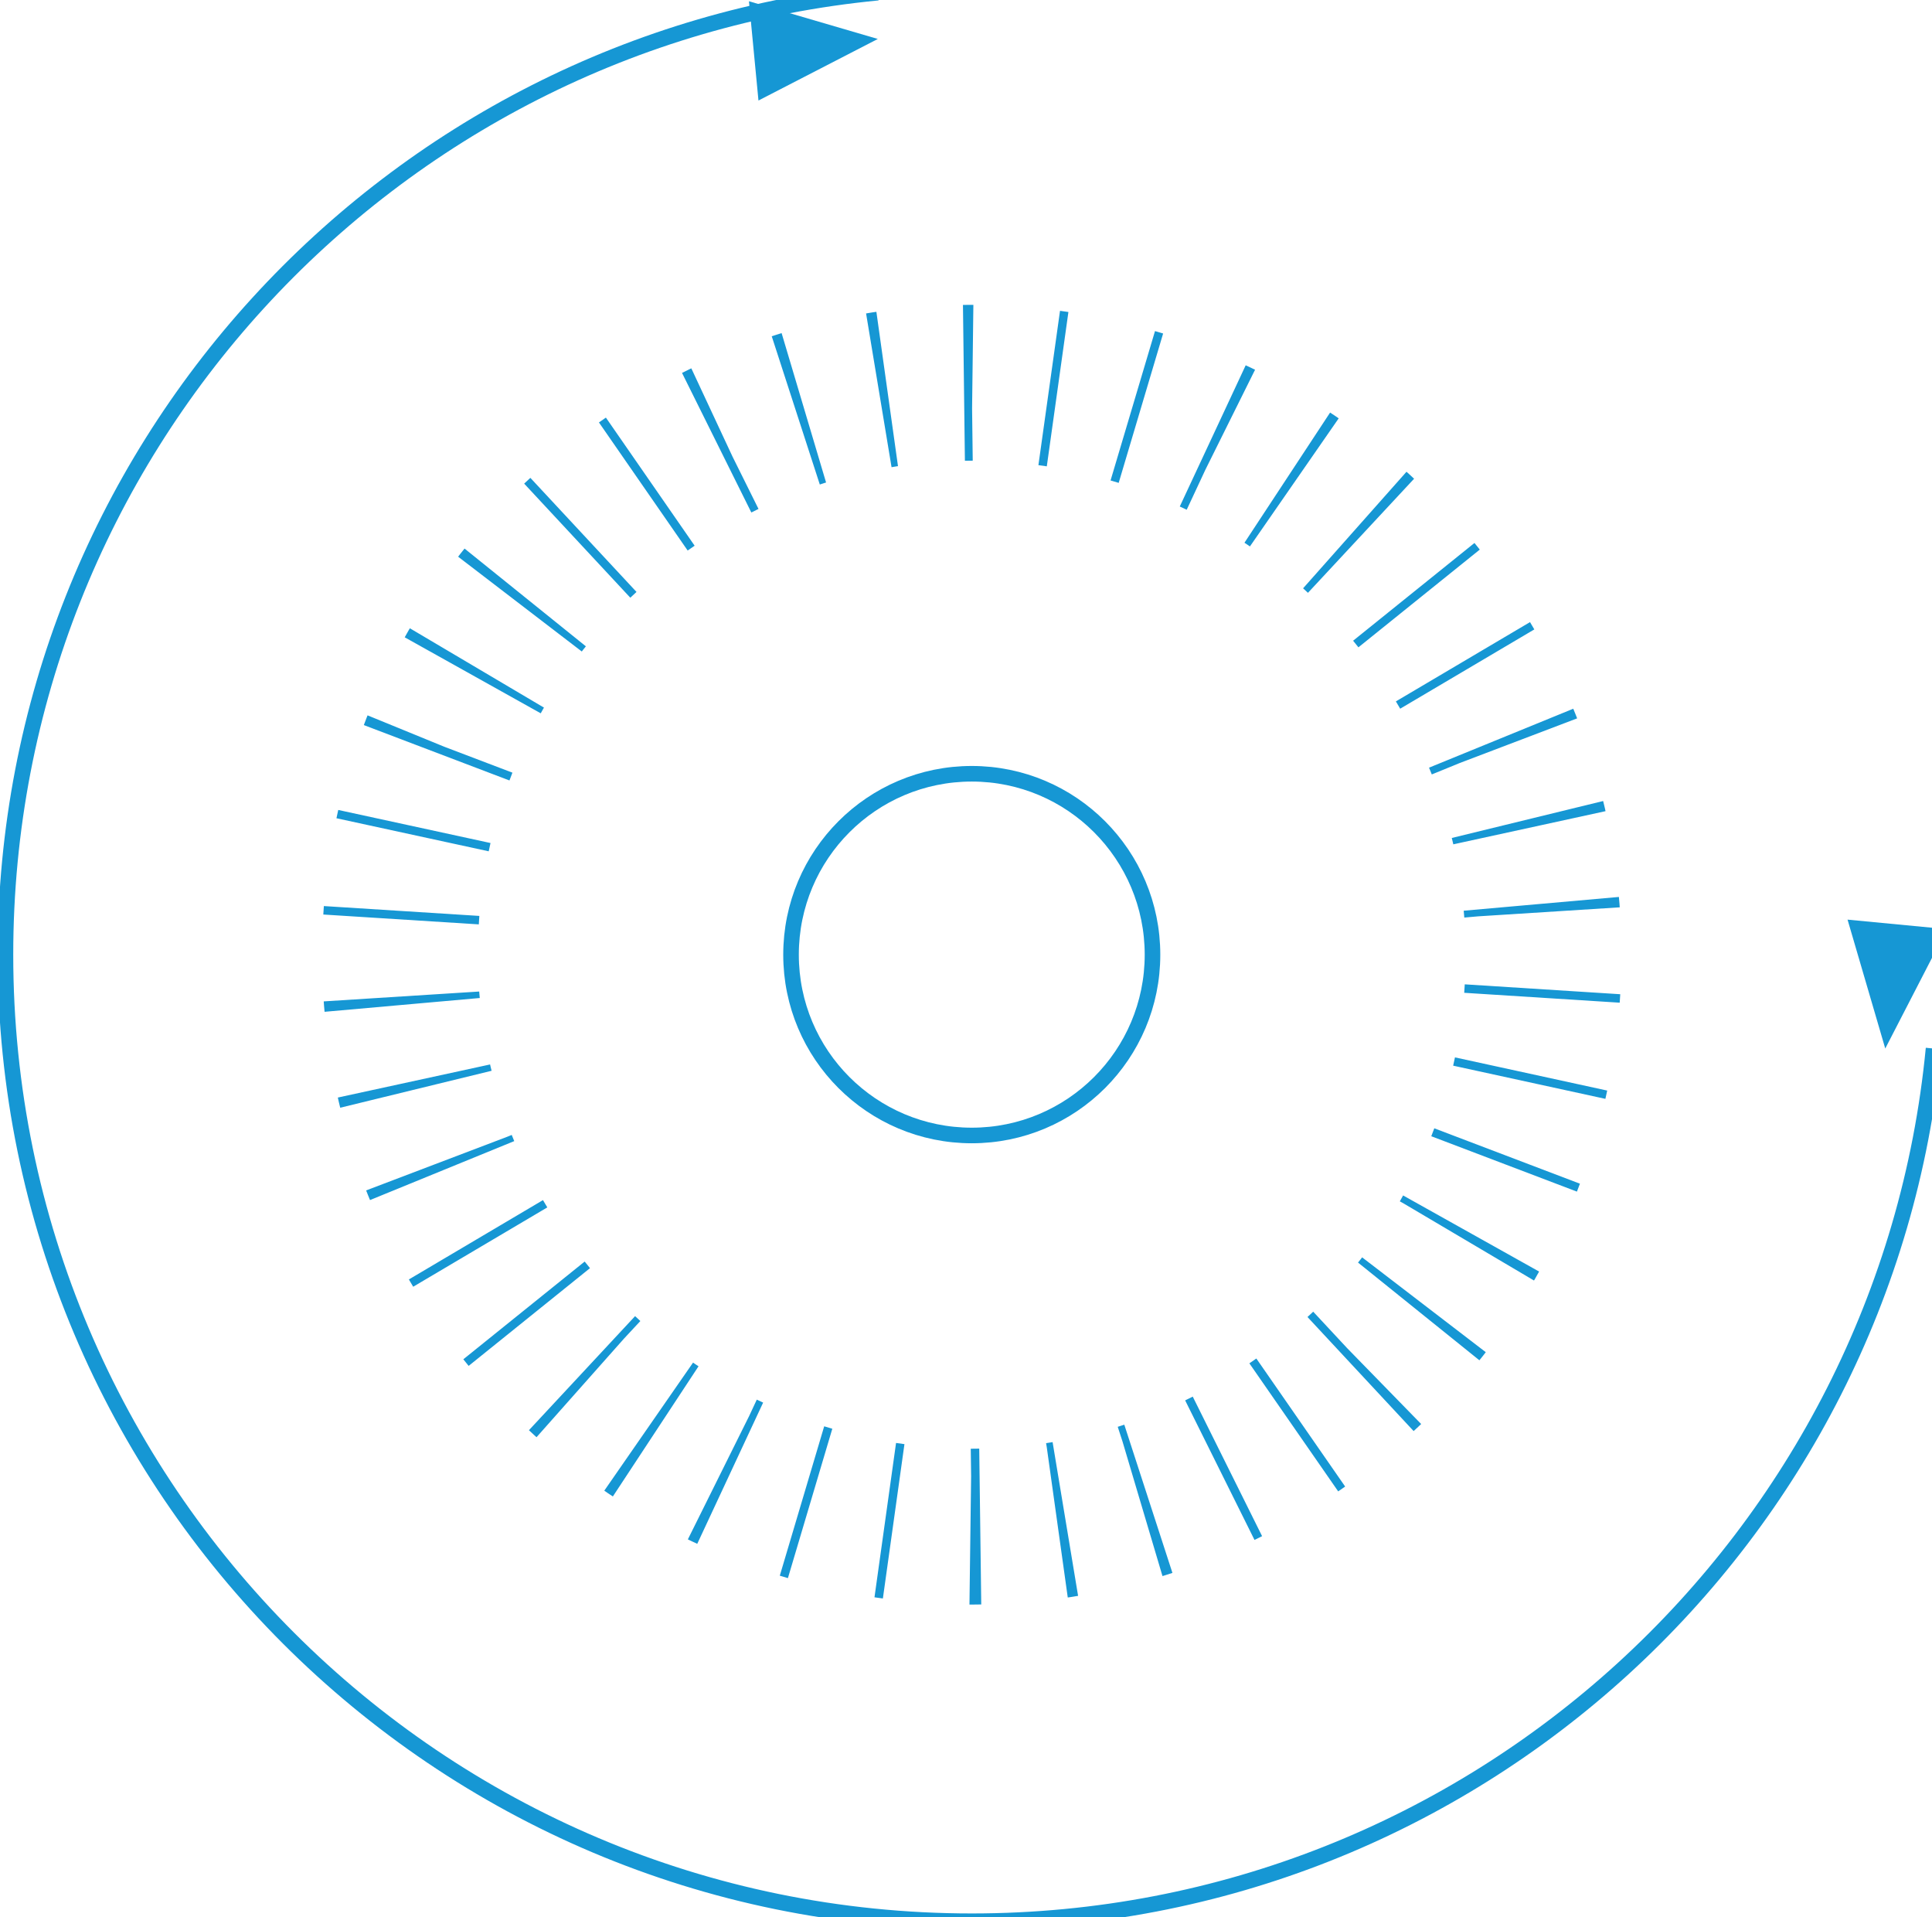
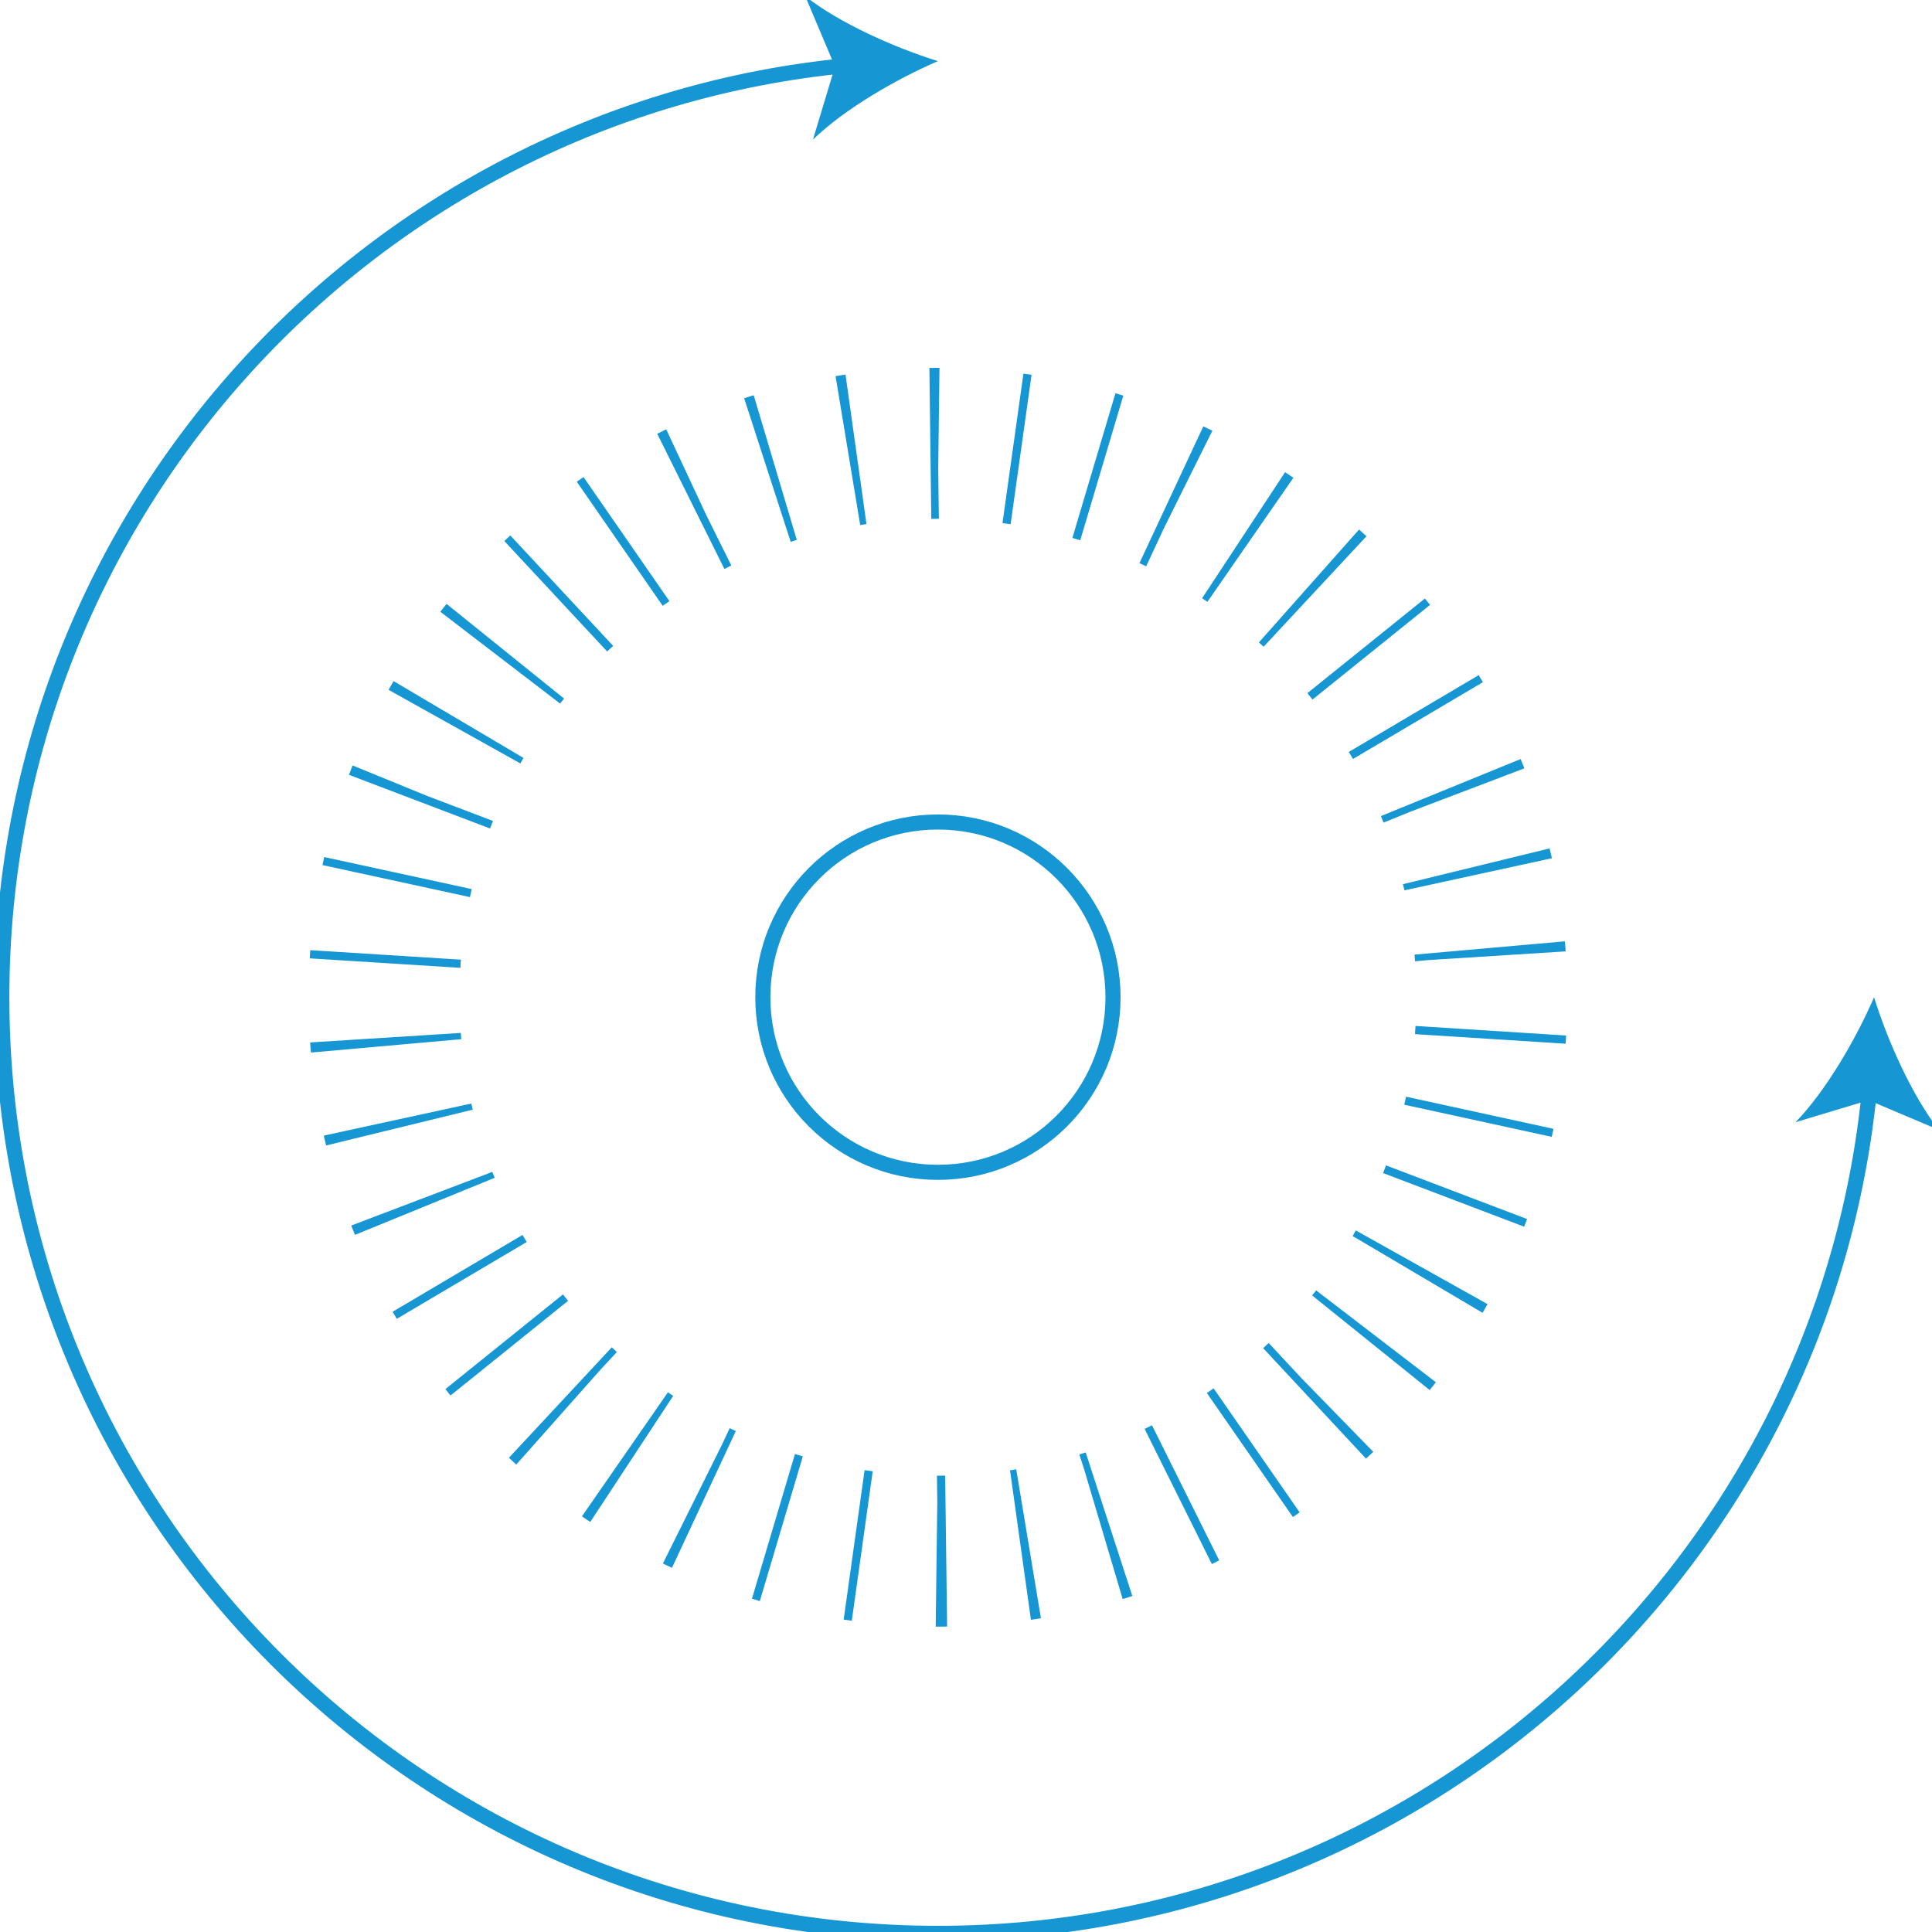
- <svg xmlns="http://www.w3.org/2000/svg" viewBox="0 0 124 123" width="124" height="123">
-   <path fill="none" stroke="#1697d4" stroke-width="1" stroke-linecap="butt" d="M62.37 72.86C68.78 72.86 73.97 67.67 73.97 61.26C73.97 54.85 68.78 49.65 62.37 49.65C55.96 49.65 50.77 54.85 50.77 61.26C50.77 67.67 55.96 72.86 62.37 72.86" />
-   <path fill="none" stroke="#1697d4" stroke-width="10" stroke-dasharray=".544 4.945" stroke-linecap="butt" d="M62.37 97.96C82.64 97.96 99.07 81.53 99.07 61.26C99.07 40.99 82.64 24.56 62.37 24.56C42.1 24.56 25.67 40.99 25.67 61.26C25.67 81.53 42.1 97.96 62.37 97.96" />
-   <path fill="none" stroke="#1697d4" stroke-width="1" stroke-linecap="butt" d="M56.34 -0.47C24.92 2.56 0.35 29.04 0.35 61.26C0.35 95.51 28.12 123.28 62.37 123.28C94.59 123.28 121.07 98.71 124.1 67.28" />
-   <path fill="#1697d4" d="M56.34 2.50L48.68 6.45L48.07 0.08Z" />
-   <path fill="#1697d4" d="M121.00 67.28L118.58 59.01L124.95 59.62Z" />
+ <svg xmlns="http://www.w3.org/2000/svg" viewBox="0 0 128 128" width="128" height="128">
+   <path fill="none" stroke="#1697d4" stroke-width="1" stroke-linecap="butt" d="M62.14 77.67C68.55 77.67 73.74 72.48 73.74 66.07C73.74 59.66 68.55 54.46 62.14 54.46C55.73 54.46 50.54 59.66 50.54 66.07C50.54 72.48 55.73 77.67 62.14 77.67" />
+   <path fill="none" stroke="#1697d4" stroke-width="10" stroke-dasharray=".544 4.945" stroke-linecap="butt" d="M62.14 102.77C82.41 102.77 98.84 86.34 98.84 66.07C98.84 45.8 82.41 29.37 62.14 29.37C41.87 29.37 25.44 45.8 25.44 66.07C25.44 86.34 41.87 102.77 62.14 102.77" />
+   <path fill="none" stroke="#1697d4" stroke-width="1" stroke-linecap="butt" d="M56.11 4.34C24.69 7.37 0.12 33.85 0.12 66.07C0.12 100.32 27.89 128.09 62.14 128.09C94.36 128.09 120.84 103.52 123.87 72.09" />
+   <path fill="#1697d4" d="M62.14 4.05C59.25 3.15 55.63 1.54 53.35 -0.25L55.32 4.41L53.86 9.25C55.94 7.23 59.36 5.25 62.14 4.05" />
+   <path fill="#1697d4" d="M124.16 66.07C125.06 68.96 126.67 72.57 128.45 74.86L123.8 72.89L118.96 74.35C120.97 72.27 122.96 68.85 124.16 66.07" />
</svg>
